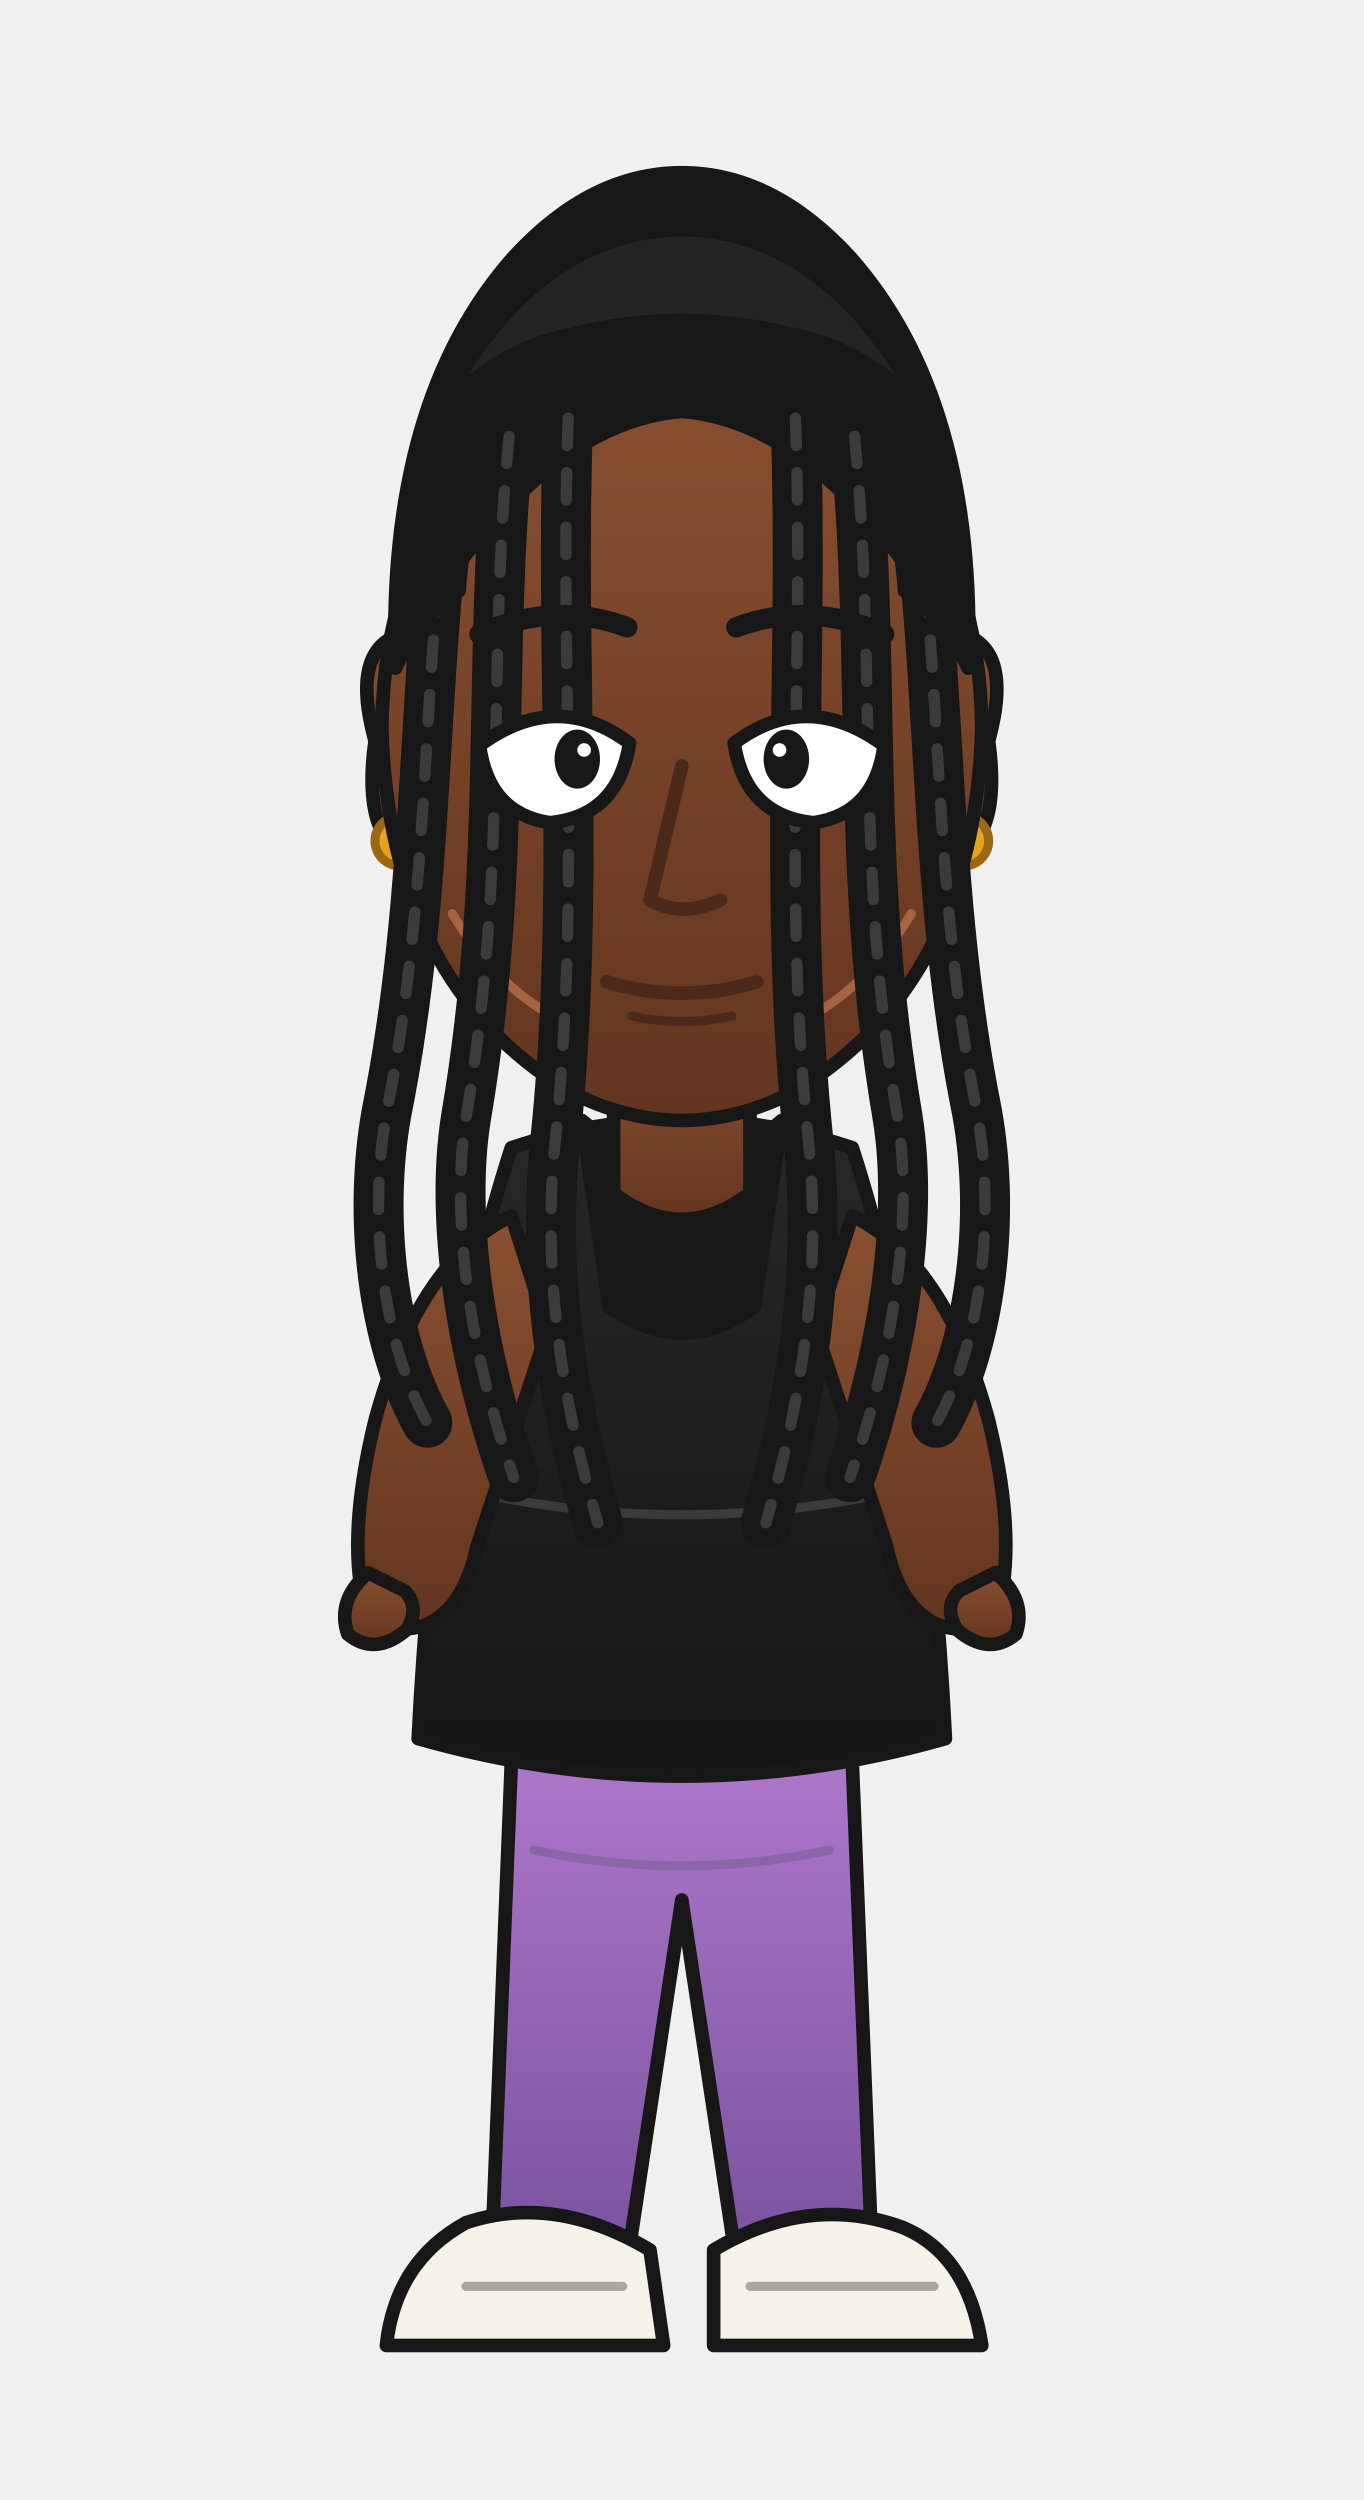
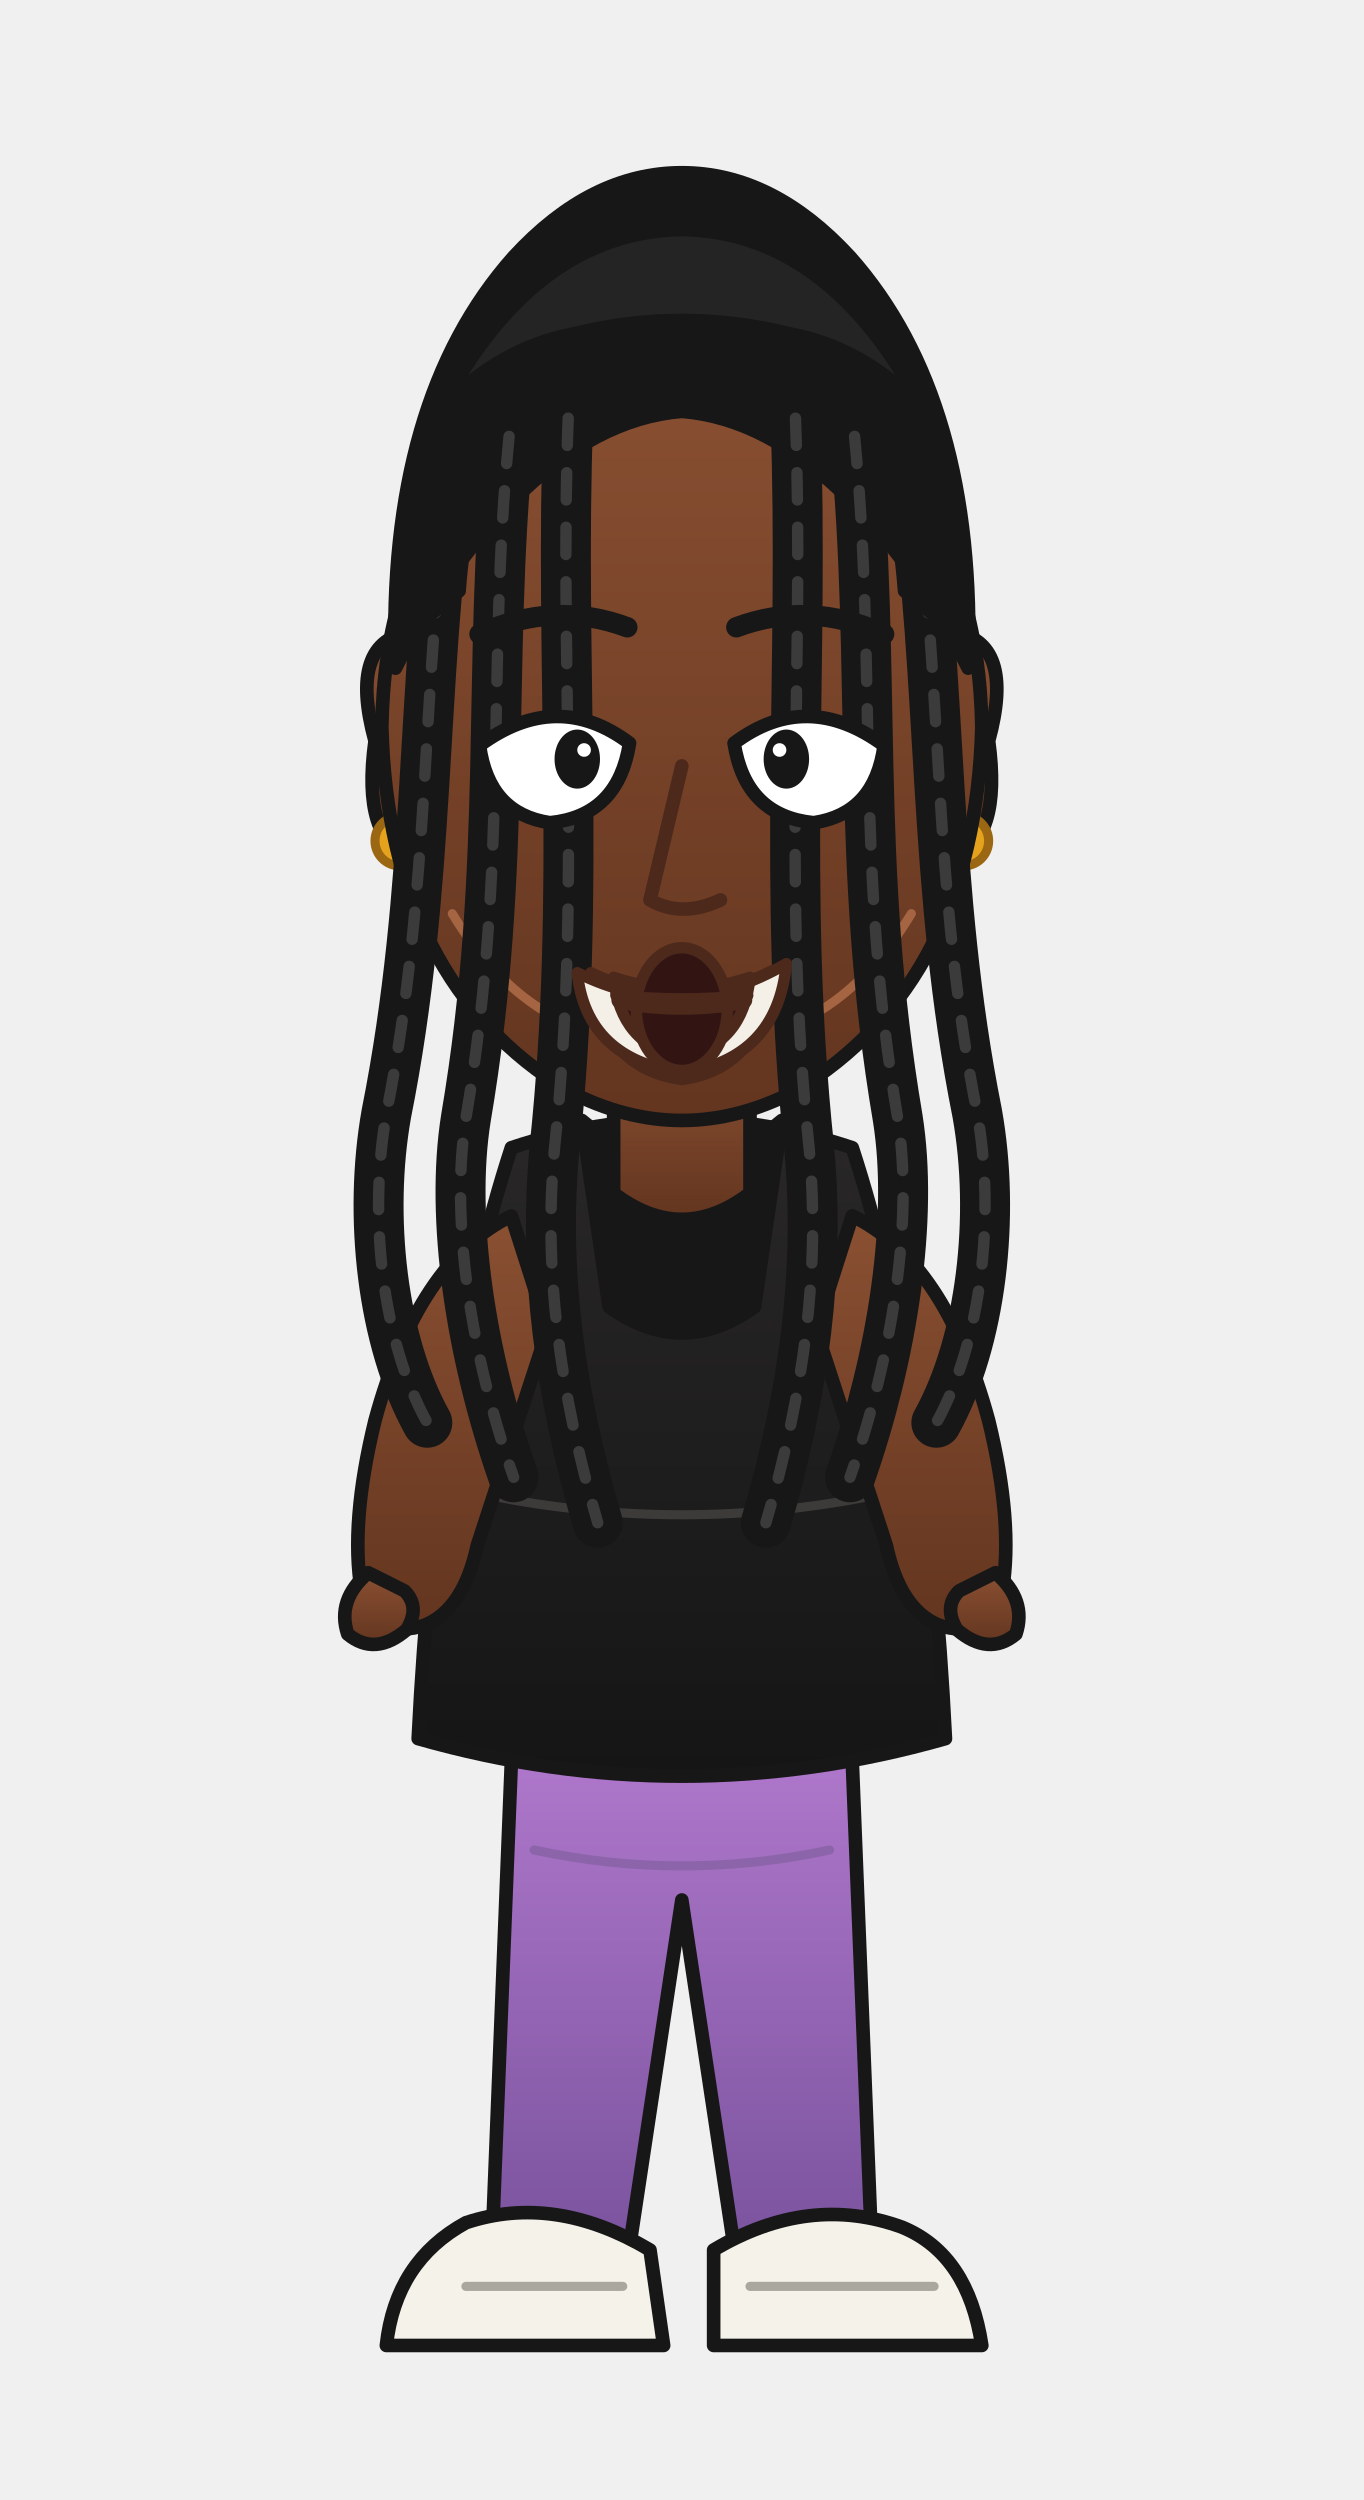
<svg xmlns="http://www.w3.org/2000/svg" viewBox="0 0 600 1100">
  <defs>
    <linearGradient id="skin" x1="0" y1="0" x2="0" y2="1">
      <stop offset="0" stop-color="#8a5032" />
      <stop offset="1" stop-color="#63351f" />
    </linearGradient>
    <linearGradient id="top" x1="0" y1="0" x2="0" y2="1">
      <stop offset="0" stop-color="#292727" />
      <stop offset="1" stop-color="#151515" />
    </linearGradient>
    <linearGradient id="pants" x1="0" y1="0" x2="0" y2="1">
      <stop offset="0" stop-color="#b47bd0" />
      <stop offset="1" stop-color="#76509a" />
    </linearGradient>
  </defs>
  <g stroke="#171717" stroke-width="6" stroke-linejoin="round" stroke-linecap="round">
    <g data-layer="legs">
      <path fill="url(#pants)" d="M226 750 Q300 770 374 750 L384 1000 Q355 1012 325 1002 L300 836 L275 1002 Q245 1012 216 1000Z" />
      <path fill="none" stroke="#8c64aa" stroke-width="4" d="M235 814 Q300 828 365 814" />
    </g>
    <g data-layer="shoes">
      <path fill="#f5f2e9" d="M205 978 Q244 965 286 990 L292 1032 L170 1032 Q174 995 205 978Z" />
      <path fill="#f5f2e9" d="M314 990 Q356 965 397 980 Q426 992 432 1032 L314 1032Z" />
      <path fill="none" stroke="#aaa79e" stroke-width="4" d="M205 1006 L274 1006 M330 1006 L411 1006" />
    </g>
    <g data-layer="torso">
      <path fill="url(#top)" d="M225 505 Q300 480 375 505 Q408 606 416 765 Q300 798 184 765 Q192 606 225 505Z" />
      <path fill="#171717" d="M256 493 Q300 530 344 493 L332 575 Q300 598 268 575Z" />
      <path fill="none" stroke="#3d3a3a" stroke-width="4" d="M215 658 Q300 675 385 658" />
    </g>
    <g data-layer="left_arm">
      <path fill="url(#skin)" d="M225 535 Q184 555 165 625 Q154 670 159 700 Q167 722 187 715 Q204 708 210 680 L241 585Z" />
      <path fill="url(#skin)" d="M162 692 Q148 704 153 719 Q165 729 179 717 Q185 707 178 700Z" />
    </g>
    <g data-layer="right_arm">
      <path fill="url(#skin)" d="M375 535 Q416 555 435 625 Q446 670 441 700 Q433 722 413 715 Q396 708 390 680 L359 585Z" />
      <path fill="url(#skin)" d="M438 692 Q452 704 447 719 Q435 729 421 717 Q415 707 422 700Z" />
    </g>
    <g data-layer="neck">
      <path fill="url(#skin)" d="M270 460 L270 525 Q300 548 330 525 L330 460Z" />
    </g>
    <g data-layer="ears">
      <path fill="url(#skin)" d="M165 326 Q153 282 181 278 Q203 282 205 327 Q202 368 181 377 Q159 370 165 326Z" />
      <path fill="url(#skin)" d="M435 326 Q447 282 419 278 Q397 282 395 327 Q398 368 419 377 Q441 370 435 326Z" />
      <circle fill="#e5a21d" stroke="#9b6713" stroke-width="4" cx="176" cy="370" r="11" />
      <circle fill="#e5a21d" stroke="#9b6713" stroke-width="4" cx="424" cy="370" r="11" />
    </g>
    <g data-layer="head">
      <path fill="url(#skin)" d="M168 320 Q170 188 300 154 Q430 188 432 320 Q429 432 350 480 Q300 506 250 480 Q171 432 168 320Z" />
      <path fill="none" stroke="#a56542" stroke-width="4" d="M199 402 Q216 430 238 444 M401 402 Q384 430 362 444" />
    </g>
    <g data-layer="back_hair">
      <path fill="#171717" d="M174 294 Q170 176 226 113 Q260 76 300 76 Q340 76 374 113 Q430 176 426 294 Q404 250 374 220 Q338 184 300 181 Q262 184 226 220 Q196 250 174 294Z" />
      <g fill="none" stroke="#171717" stroke-width="22">
        <path d="M198 210 C185 300 190 390 170 490 C162 535 168 590 188 626" />
        <path d="M224 192 C214 294 224 380 205 492 C198 536 207 596 226 650" />
        <path d="M250 184 C246 290 256 392 244 505 C239 558 246 612 263 670" />
        <path d="M350 184 C354 290 344 392 356 505 C361 558 354 612 337 670" />
        <path d="M376 192 C386 294 376 380 395 492 C402 536 393 596 374 650" />
        <path d="M402 210 C415 300 410 390 430 490 C438 535 432 590 412 626" />
      </g>
      <g fill="none" stroke="#3b3b3b" stroke-width="5">
        <path d="M198 210 C185 300 190 390 170 490 C162 535 168 590 188 626" stroke-dasharray="12 12" />
        <path d="M224 192 C214 294 224 380 205 492 C198 536 207 596 226 650" stroke-dasharray="12 12" />
        <path d="M250 184 C246 290 256 392 244 505 C239 558 246 612 263 670" stroke-dasharray="12 12" />
        <path d="M350 184 C354 290 344 392 356 505 C361 558 354 612 337 670" stroke-dasharray="12 12" />
        <path d="M376 192 C386 294 376 380 395 492 C402 536 393 596 374 650" stroke-dasharray="12 12" />
        <path d="M402 210 C415 300 410 390 430 490 C438 535 432 590 412 626" stroke-dasharray="12 12" />
      </g>
    </g>
    <g data-layer="front_hair">
      <path fill="#171717" d="M180 278 Q176 178 225 126 Q260 91 300 92 Q340 91 375 126 Q424 178 420 278 L398 260 Q392 180 350 142 Q328 121 300 120 Q272 121 250 142 Q208 180 202 260Z" />
      <path fill="#242424" d="M194 180 Q235 102 300 101 Q365 102 406 180 Q380 153 348 147 Q300 135 252 147 Q220 153 194 180Z" />
    </g>
    <g data-layer="left_eye">
      <path fill="#fff" d="M211 328 Q245 303 277 327 Q272 359 242 362 Q215 358 211 328Z" />
      <ellipse fill="#171717" stroke="none" cx="254" cy="334" rx="10" ry="13" />
      <circle fill="#fff" stroke="none" cx="257" cy="330" r="3" />
    </g>
    <g data-layer="right_eye">
      <path fill="#fff" d="M389 328 Q355 303 323 327 Q328 359 358 362 Q385 358 389 328Z" />
      <ellipse fill="#171717" stroke="none" cx="346" cy="334" rx="10" ry="13" />
      <circle fill="#fff" stroke="none" cx="343" cy="330" r="3" />
    </g>
    <g data-layer="left_brow">
      <path fill="none" stroke-width="9" d="M211 279 Q244 264 276 276" />
    </g>
    <g data-layer="right_brow">
      <path fill="none" stroke-width="9" d="M389 279 Q356 264 324 276" />
    </g>
    <g data-layer="nose">
      <path fill="none" stroke="#4d291c" stroke-width="6" d="M300 337 L286 396 Q300 404 317 396" />
    </g>
    <g data-layer="mouth">
-       <path fill="none" stroke="#4d291c" stroke-width="6" d="M267 432 Q300 442 333 432" />
-       <path fill="none" stroke="#4d291c" stroke-width="4" d="M278 447 Q300 452 322 447" />
+       <g data-mouth="closed">
+         <path fill="none" stroke="#4d291c" stroke-width="6" d="M268 438 Q300 438 332 438" />
+       </g>
+       <g data-mouth="smile">
+         <path fill="none" stroke="#4d291c" stroke-width="6" d="M264 431 Q300 454 336 430" />
+       </g>
+       <g data-mouth="small_open">
+         <path fill="#3a1715" stroke="#4d291c" stroke-width="5" d="M272 431 Q300 441 328 431 Q325 452 300 456 Q275 452 272 431Z" />
+       </g>
+       <g data-mouth="open">
+         <path fill="#321413" stroke="#4d291c" stroke-width="5" d="M260 428 Q300 447 340 427 Q336 470 300 475 Q264 470 260 428Z" />
+       </g>
+       <g data-mouth="flat">
+         <path fill="none" stroke="#4d291c" stroke-width="7" d="M268 439 L332 439" />
+       </g>
+       <g data-mouth="tight">
+         <path fill="none" stroke="#4d291c" stroke-width="8" d="M275 439 Q300 434 325 439" />
+       </g>
+       <g data-mouth="sad">
+         <path fill="none" stroke="#4d291c" stroke-width="6" d="M264 449 Q300 424 336 449" />
+       </g>
+       <g data-mouth="wide_smile">
+         <path fill="#f4f0e8" stroke="#4d291c" stroke-width="5" d="M254 428 Q300 451 346 424 Q342 466 300 472 Q258 466 254 428Z" />
+       </g>
+       <g data-mouth="talk_a">
+         <path fill="#321413" stroke="#4d291c" stroke-width="5" d="M270 430 Q300 440 330 430 Q327 460 300 465 Q273 460 270 430Z" />
+       </g>
+       <g data-mouth="talk_e">
+         <path fill="#321413" stroke="#4d291c" stroke-width="5" d="M275 432 Q300 439 325 432 Q322 450 300 454 Q278 450 275 432Z" />
+       </g>
+       <g data-mouth="talk_o">
+         <ellipse cx="300" cy="444" rx="20" ry="27" fill="#321413" stroke="#4d291c" stroke-width="5" />
+       </g>
+       <g data-mouth="talk_m">
+         <path fill="none" stroke="#4d291c" stroke-width="8" d="M273 440 Q300 445 327 440" />
+       </g>
+       <g data-mouth="talk_rest">
+         <path fill="none" stroke="#4d291c" stroke-width="5" d="M271 438 Q300 441 329 438" />
+       </g>
    </g>
  </g>
</svg>
